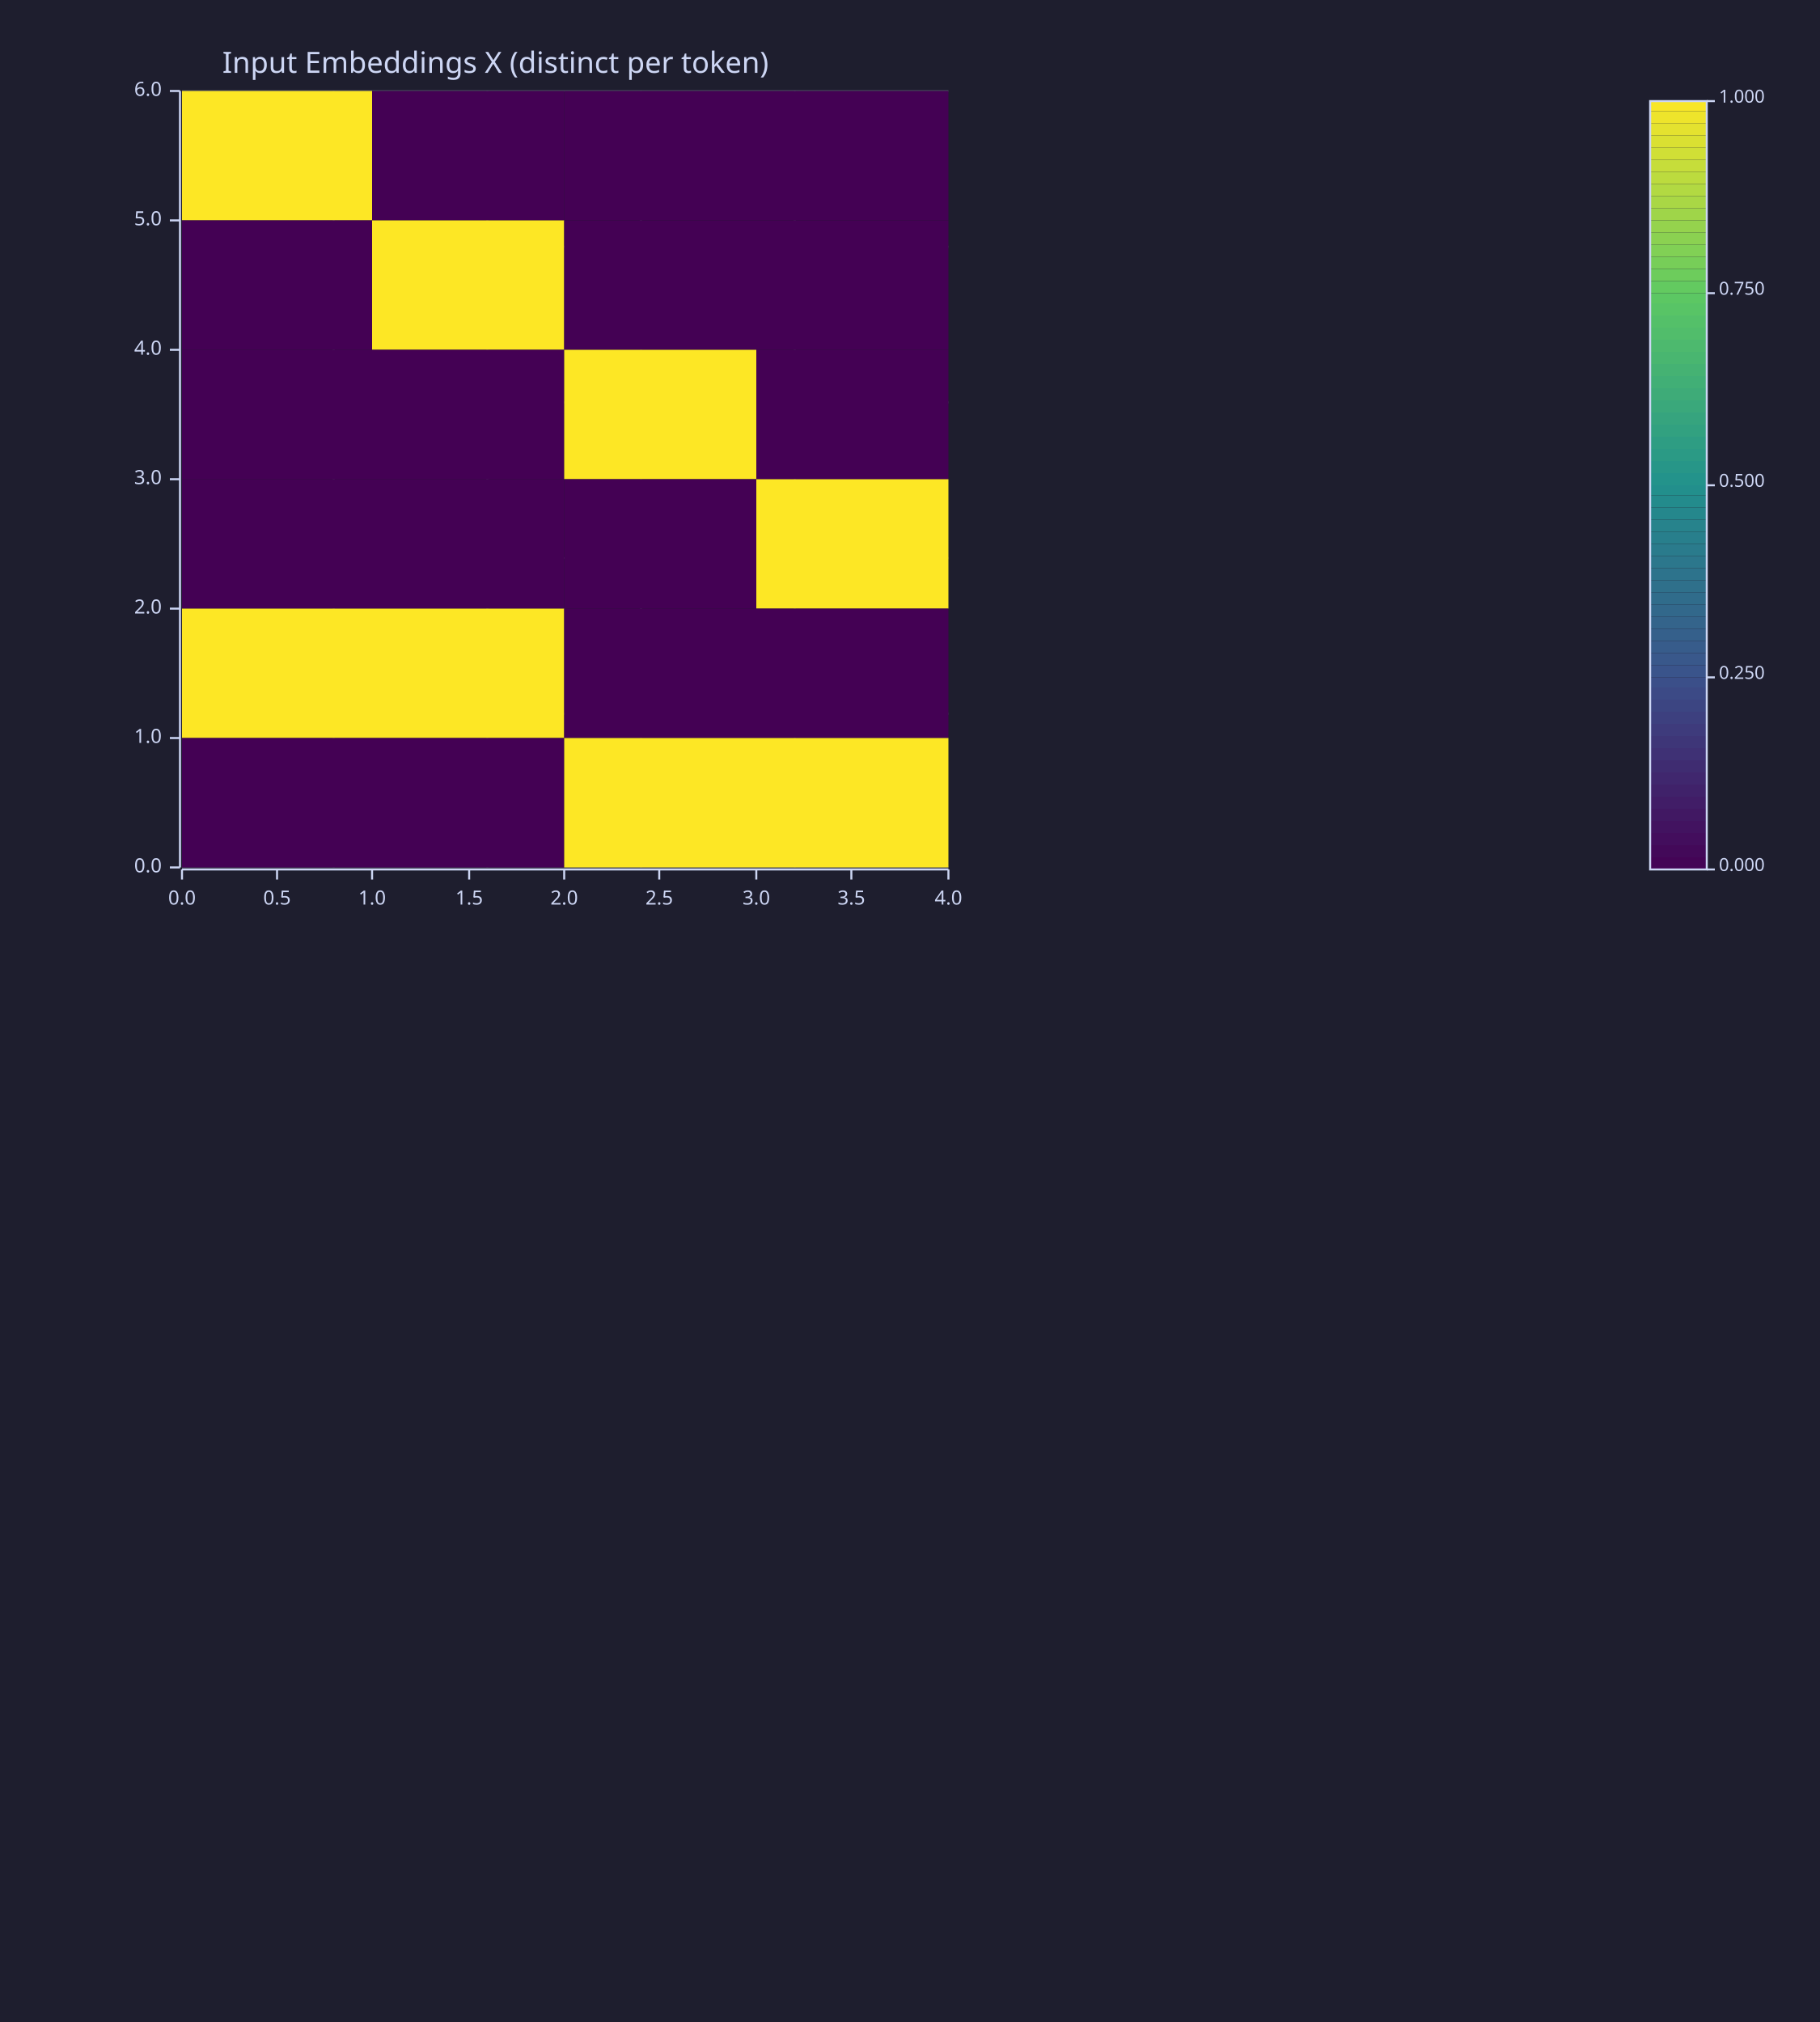
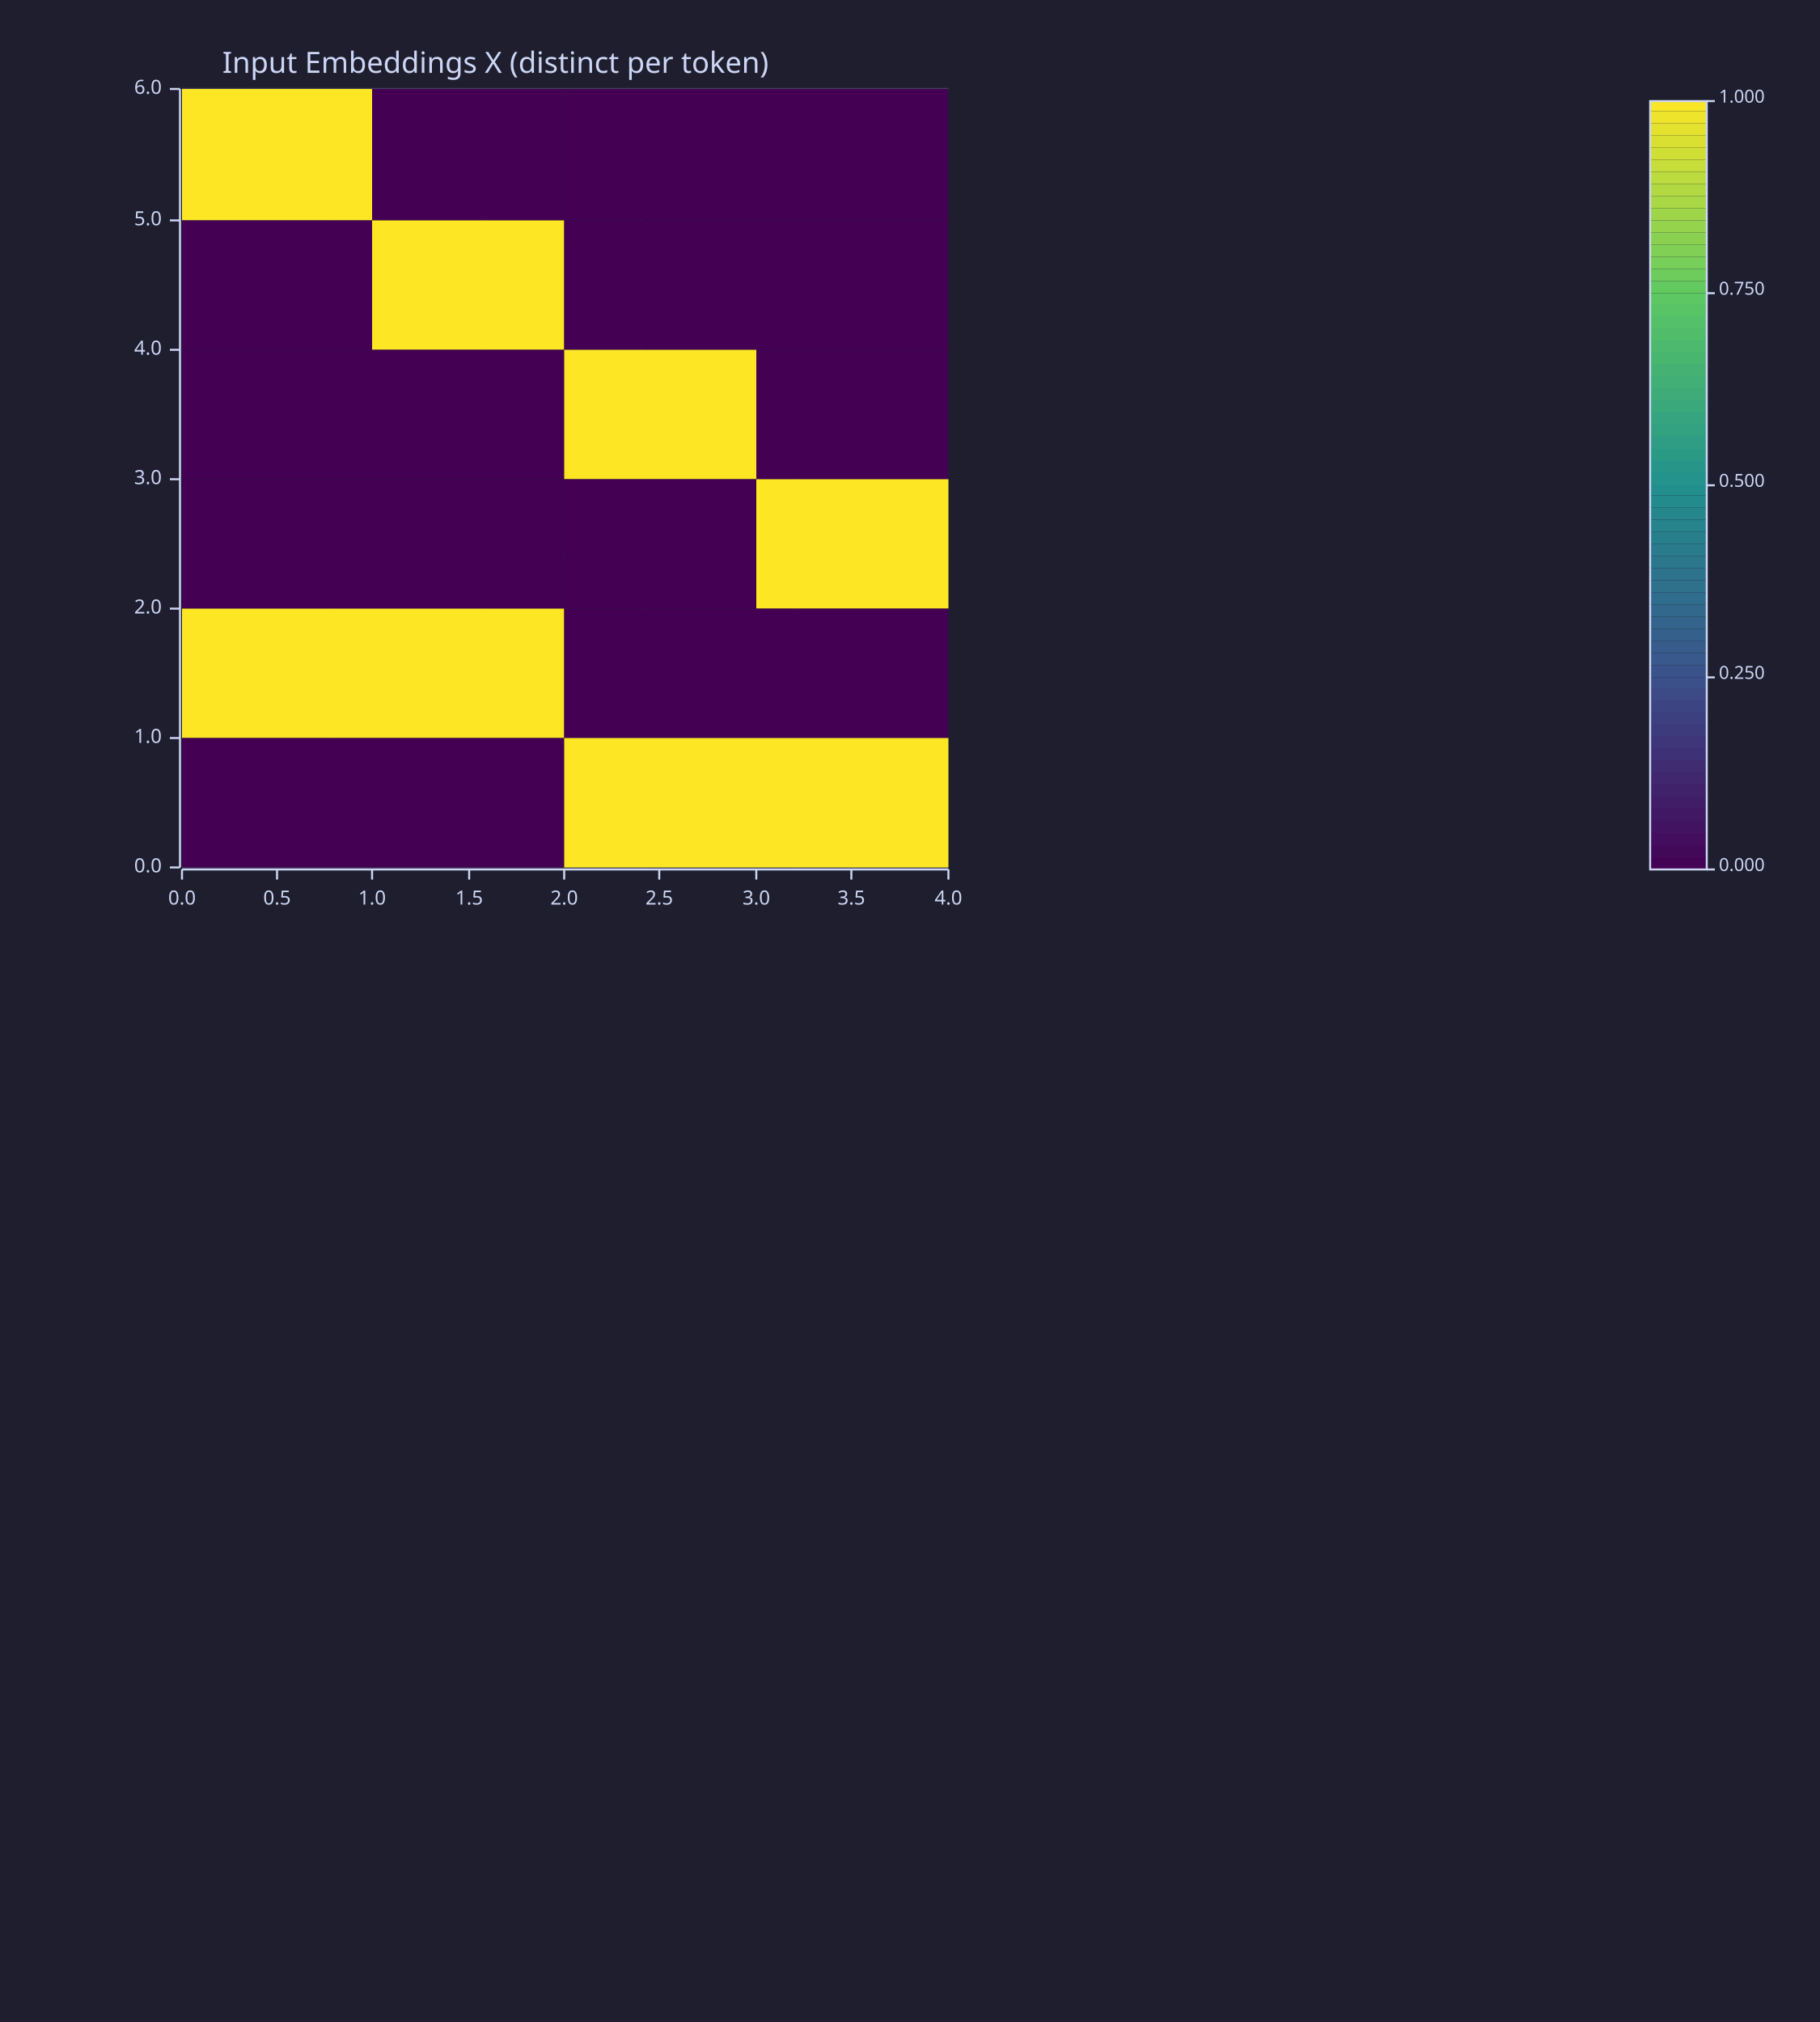
<svg xmlns="http://www.w3.org/2000/svg" width="900" height="1000" viewBox="0 0 900 1000">
  <rect x="0" y="0" width="900" height="1000" opacity="1" fill="#1E1E2E" stroke="none" />
  <rect x="0" y="0" width="900" height="500" opacity="1" fill="#1E1E2E" stroke="none" />
  <text x="245" y="25" dy="0.76em" text-anchor="middle" font-family="sans-serif" font-size="14.516" opacity="1" fill="#CDD6F4">
Input Embeddings X (distinct per token)
</text>
  <text x="20" y="237" dy="0.76em" text-anchor="middle" font-family="sans-serif" font-size="11.29" opacity="1" fill="#CDD6F4" transform="rotate(270, 20, 237)">

</text>
  <text x="280" y="480" dy="-0.5ex" text-anchor="middle" font-family="sans-serif" font-size="11.29" opacity="1" fill="#CDD6F4">

</text>
-   <polyline fill="none" opacity="1" stroke="#CDD6F4" stroke-width="1" points="89,45 89,429 " />
+   <polyline fill="none" opacity="1" stroke="#CDD6F4" stroke-width="1" points="89,44 89,429 " />
  <text x="80" y="429" dy="0.5ex" text-anchor="end" font-family="sans-serif" font-size="9.677" opacity="1" fill="#CDD6F4">
0.0
</text>
  <polyline fill="none" opacity="1" stroke="#CDD6F4" stroke-width="1" points="84,429 89,429 " />
  <text x="80" y="365" dy="0.5ex" text-anchor="end" font-family="sans-serif" font-size="9.677" opacity="1" fill="#CDD6F4">
1.0
</text>
  <polyline fill="none" opacity="1" stroke="#CDD6F4" stroke-width="1" points="84,365 89,365 " />
  <text x="80" y="301" dy="0.5ex" text-anchor="end" font-family="sans-serif" font-size="9.677" opacity="1" fill="#CDD6F4">
2.0
</text>
  <polyline fill="none" opacity="1" stroke="#CDD6F4" stroke-width="1" points="84,301 89,301 " />
  <text x="80" y="237" dy="0.5ex" text-anchor="end" font-family="sans-serif" font-size="9.677" opacity="1" fill="#CDD6F4">
3.0
</text>
  <polyline fill="none" opacity="1" stroke="#CDD6F4" stroke-width="1" points="84,237 89,237 " />
  <text x="80" y="173" dy="0.5ex" text-anchor="end" font-family="sans-serif" font-size="9.677" opacity="1" fill="#CDD6F4">
4.0
</text>
  <polyline fill="none" opacity="1" stroke="#CDD6F4" stroke-width="1" points="84,173 89,173 " />
  <text x="80" y="109" dy="0.5ex" text-anchor="end" font-family="sans-serif" font-size="9.677" opacity="1" fill="#CDD6F4">
5.0
</text>
  <polyline fill="none" opacity="1" stroke="#CDD6F4" stroke-width="1" points="84,109 89,109 " />
-   <text x="80" y="45" dy="0.5ex" text-anchor="end" font-family="sans-serif" font-size="9.677" opacity="1" fill="#CDD6F4">
+   <text x="80" y="44" dy="0.5ex" text-anchor="end" font-family="sans-serif" font-size="9.677" opacity="1" fill="#CDD6F4">
6.0
</text>
-   <polyline fill="none" opacity="1" stroke="#CDD6F4" stroke-width="1" points="84,45 89,45 " />
+   <polyline fill="none" opacity="1" stroke="#CDD6F4" stroke-width="1" points="84,44 89,44 " />
  <polyline fill="none" opacity="1" stroke="#CDD6F4" stroke-width="1" points="90,430 469,430 " />
  <text x="90" y="440" dy="0.76em" text-anchor="middle" font-family="sans-serif" font-size="9.677" opacity="1" fill="#CDD6F4">
0.0
</text>
  <polyline fill="none" opacity="1" stroke="#CDD6F4" stroke-width="1" points="90,430 90,435 " />
  <text x="137" y="440" dy="0.76em" text-anchor="middle" font-family="sans-serif" font-size="9.677" opacity="1" fill="#CDD6F4">
0.5
</text>
  <polyline fill="none" opacity="1" stroke="#CDD6F4" stroke-width="1" points="137,430 137,435 " />
  <text x="184" y="440" dy="0.76em" text-anchor="middle" font-family="sans-serif" font-size="9.677" opacity="1" fill="#CDD6F4">
1.0
</text>
  <polyline fill="none" opacity="1" stroke="#CDD6F4" stroke-width="1" points="184,430 184,435 " />
  <text x="232" y="440" dy="0.76em" text-anchor="middle" font-family="sans-serif" font-size="9.677" opacity="1" fill="#CDD6F4">
1.5
</text>
  <polyline fill="none" opacity="1" stroke="#CDD6F4" stroke-width="1" points="232,430 232,435 " />
  <text x="279" y="440" dy="0.76em" text-anchor="middle" font-family="sans-serif" font-size="9.677" opacity="1" fill="#CDD6F4">
2.0
</text>
  <polyline fill="none" opacity="1" stroke="#CDD6F4" stroke-width="1" points="279,430 279,435 " />
  <text x="326" y="440" dy="0.76em" text-anchor="middle" font-family="sans-serif" font-size="9.677" opacity="1" fill="#CDD6F4">
2.5
</text>
  <polyline fill="none" opacity="1" stroke="#CDD6F4" stroke-width="1" points="326,430 326,435 " />
  <text x="374" y="440" dy="0.76em" text-anchor="middle" font-family="sans-serif" font-size="9.677" opacity="1" fill="#CDD6F4">
3.0
</text>
  <polyline fill="none" opacity="1" stroke="#CDD6F4" stroke-width="1" points="374,430 374,435 " />
  <text x="421" y="440" dy="0.76em" text-anchor="middle" font-family="sans-serif" font-size="9.677" opacity="1" fill="#CDD6F4">
3.5
</text>
  <polyline fill="none" opacity="1" stroke="#CDD6F4" stroke-width="1" points="421,430 421,435 " />
  <text x="469" y="440" dy="0.76em" text-anchor="middle" font-family="sans-serif" font-size="9.677" opacity="1" fill="#CDD6F4">
4.0
</text>
  <polyline fill="none" opacity="1" stroke="#CDD6F4" stroke-width="1" points="469,430 469,435 " />
  <polyline fill="none" opacity="0.3" stroke="#9696B4" stroke-width="1" points="90,429 469,429 " />
-   <polyline fill="none" opacity="0.3" stroke="#9696B4" stroke-width="1" points="90,353 469,353 " />
-   <polyline fill="none" opacity="0.3" stroke="#9696B4" stroke-width="1" points="90,276 469,276 " />
-   <polyline fill="none" opacity="0.3" stroke="#9696B4" stroke-width="1" points="90,199 469,199 " />
-   <polyline fill="none" opacity="0.3" stroke="#9696B4" stroke-width="1" points="90,122 469,122 " />
-   <polyline fill="none" opacity="0.3" stroke="#9696B4" stroke-width="1" points="90,45 469,45 " />
-   <polyline fill="none" opacity="0.3" stroke="#9696B4" stroke-width="1" points="165,429 165,45 " />
-   <polyline fill="none" opacity="0.3" stroke="#9696B4" stroke-width="1" points="241,429 241,45 " />
-   <polyline fill="none" opacity="0.3" stroke="#9696B4" stroke-width="1" points="317,429 317,45 " />
-   <polyline fill="none" opacity="0.3" stroke="#9696B4" stroke-width="1" points="393,429 393,45 " />
-   <rect x="90" y="45" width="94" height="64" opacity="1" fill="#FDE725" stroke="none" />
-   <rect x="184" y="45" width="95" height="64" opacity="1" fill="#440154" stroke="none" />
-   <rect x="279" y="45" width="95" height="64" opacity="1" fill="#440154" stroke="none" />
-   <rect x="374" y="45" width="95" height="64" opacity="1" fill="#440154" stroke="none" />
+   <polyline fill="none" opacity="0.3" stroke="#9696B4" stroke-width="1" points="90,352 469,352 " />
+   <polyline fill="none" opacity="0.3" stroke="#9696B4" stroke-width="1" points="90,275 469,275 " />
+   <polyline fill="none" opacity="0.3" stroke="#9696B4" stroke-width="1" points="90,198 469,198 " />
+   <polyline fill="none" opacity="0.3" stroke="#9696B4" stroke-width="1" points="90,121 469,121 " />
+   <polyline fill="none" opacity="0.3" stroke="#9696B4" stroke-width="1" points="90,44 469,44 " />
+   <polyline fill="none" opacity="0.3" stroke="#9696B4" stroke-width="1" points="165,429 165,44 " />
+   <polyline fill="none" opacity="0.3" stroke="#9696B4" stroke-width="1" points="241,429 241,44 " />
+   <polyline fill="none" opacity="0.3" stroke="#9696B4" stroke-width="1" points="317,429 317,44 " />
+   <polyline fill="none" opacity="0.3" stroke="#9696B4" stroke-width="1" points="393,429 393,44 " />
+   <rect x="90" y="44" width="94" height="65" opacity="1" fill="#FDE725" stroke="none" />
+   <rect x="184" y="44" width="95" height="65" opacity="1" fill="#440154" stroke="none" />
+   <rect x="279" y="44" width="95" height="65" opacity="1" fill="#440154" stroke="none" />
+   <rect x="374" y="44" width="95" height="65" opacity="1" fill="#440154" stroke="none" />
  <rect x="90" y="109" width="94" height="64" opacity="1" fill="#440154" stroke="none" />
  <rect x="184" y="109" width="95" height="64" opacity="1" fill="#FDE725" stroke="none" />
  <rect x="279" y="109" width="95" height="64" opacity="1" fill="#440154" stroke="none" />
  <rect x="374" y="109" width="95" height="64" opacity="1" fill="#440154" stroke="none" />
  <rect x="90" y="173" width="94" height="64" opacity="1" fill="#440154" stroke="none" />
  <rect x="184" y="173" width="95" height="64" opacity="1" fill="#440154" stroke="none" />
  <rect x="279" y="173" width="95" height="64" opacity="1" fill="#FDE725" stroke="none" />
  <rect x="374" y="173" width="95" height="64" opacity="1" fill="#440154" stroke="none" />
  <rect x="90" y="237" width="94" height="64" opacity="1" fill="#440154" stroke="none" />
  <rect x="184" y="237" width="95" height="64" opacity="1" fill="#440154" stroke="none" />
  <rect x="279" y="237" width="95" height="64" opacity="1" fill="#440154" stroke="none" />
  <rect x="374" y="237" width="95" height="64" opacity="1" fill="#FDE725" stroke="none" />
  <rect x="90" y="301" width="94" height="64" opacity="1" fill="#FDE725" stroke="none" />
  <rect x="184" y="301" width="95" height="64" opacity="1" fill="#FDE725" stroke="none" />
  <rect x="279" y="301" width="95" height="64" opacity="1" fill="#440154" stroke="none" />
  <rect x="374" y="301" width="95" height="64" opacity="1" fill="#440154" stroke="none" />
  <rect x="90" y="365" width="94" height="64" opacity="1" fill="#440154" stroke="none" />
  <rect x="184" y="365" width="95" height="64" opacity="1" fill="#440154" stroke="none" />
  <rect x="279" y="365" width="95" height="64" opacity="1" fill="#FDE725" stroke="none" />
  <rect x="374" y="365" width="95" height="64" opacity="1" fill="#FDE725" stroke="none" />
  <rect x="816" y="50" width="28" height="5" opacity="1" fill="#F8E627" stroke="none" />
  <rect x="816" y="55" width="28" height="6" opacity="1" fill="#EEE42B" stroke="none" />
  <rect x="816" y="61" width="28" height="6" opacity="1" fill="#E4E22F" stroke="none" />
  <rect x="816" y="67" width="28" height="6" opacity="1" fill="#DAE032" stroke="none" />
  <rect x="816" y="73" width="28" height="6" opacity="1" fill="#D0DF36" stroke="none" />
  <rect x="816" y="79" width="28" height="6" opacity="1" fill="#C6DD3A" stroke="none" />
  <rect x="816" y="85" width="28" height="6" opacity="1" fill="#BCDB3E" stroke="none" />
  <rect x="816" y="91" width="28" height="6" opacity="1" fill="#B2D942" stroke="none" />
  <rect x="816" y="97" width="28" height="6" opacity="1" fill="#A9D745" stroke="none" />
  <rect x="816" y="103" width="28" height="6" opacity="1" fill="#9FD549" stroke="none" />
  <rect x="816" y="109" width="28" height="6" opacity="1" fill="#95D34D" stroke="none" />
  <rect x="816" y="115" width="28" height="6" opacity="1" fill="#8BD151" stroke="none" />
  <rect x="816" y="121" width="28" height="6" opacity="1" fill="#81D055" stroke="none" />
  <rect x="816" y="127" width="28" height="6" opacity="1" fill="#77CE58" stroke="none" />
  <rect x="816" y="133" width="28" height="6" opacity="1" fill="#6DCC5C" stroke="none" />
  <rect x="816" y="139" width="28" height="6" opacity="1" fill="#63CA60" stroke="none" />
  <rect x="816" y="145" width="28" height="5" opacity="1" fill="#5CC763" stroke="none" />
  <rect x="816" y="150" width="28" height="6" opacity="1" fill="#58C466" stroke="none" />
  <rect x="816" y="156" width="28" height="6" opacity="1" fill="#54C069" stroke="none" />
  <rect x="816" y="162" width="28" height="6" opacity="1" fill="#51BD6B" stroke="none" />
  <rect x="816" y="168" width="28" height="6" opacity="1" fill="#4DB96E" stroke="none" />
  <rect x="816" y="174" width="28" height="6" opacity="1" fill="#49B670" stroke="none" />
  <rect x="816" y="180" width="28" height="6" opacity="1" fill="#45B273" stroke="none" />
  <rect x="816" y="186" width="28" height="6" opacity="1" fill="#41AF76" stroke="none" />
  <rect x="816" y="192" width="28" height="6" opacity="1" fill="#3EAB78" stroke="none" />
  <rect x="816" y="198" width="28" height="6" opacity="1" fill="#3AA87B" stroke="none" />
  <rect x="816" y="204" width="28" height="6" opacity="1" fill="#36A47E" stroke="none" />
  <rect x="816" y="210" width="28" height="6" opacity="1" fill="#32A180" stroke="none" />
  <rect x="816" y="216" width="28" height="6" opacity="1" fill="#2E9D83" stroke="none" />
  <rect x="816" y="222" width="28" height="6" opacity="1" fill="#2B9A85" stroke="none" />
  <rect x="816" y="228" width="28" height="6" opacity="1" fill="#279688" stroke="none" />
  <rect x="816" y="234" width="28" height="6" opacity="1" fill="#23938B" stroke="none" />
  <rect x="816" y="240" width="28" height="5" opacity="1" fill="#228F8C" stroke="none" />
  <rect x="816" y="245" width="28" height="6" opacity="1" fill="#238B8C" stroke="none" />
  <rect x="816" y="251" width="28" height="6" opacity="1" fill="#25878C" stroke="none" />
  <rect x="816" y="257" width="28" height="6" opacity="1" fill="#27838C" stroke="none" />
  <rect x="816" y="263" width="28" height="6" opacity="1" fill="#287F8C" stroke="none" />
  <rect x="816" y="269" width="28" height="6" opacity="1" fill="#2A7B8C" stroke="none" />
  <rect x="816" y="275" width="28" height="6" opacity="1" fill="#2C778C" stroke="none" />
  <rect x="816" y="281" width="28" height="6" opacity="1" fill="#2D738C" stroke="none" />
  <rect x="816" y="287" width="28" height="6" opacity="1" fill="#2F708B" stroke="none" />
  <rect x="816" y="293" width="28" height="6" opacity="1" fill="#306C8B" stroke="none" />
  <rect x="816" y="299" width="28" height="6" opacity="1" fill="#32688B" stroke="none" />
  <rect x="816" y="305" width="28" height="6" opacity="1" fill="#34648B" stroke="none" />
  <rect x="816" y="311" width="28" height="6" opacity="1" fill="#35608B" stroke="none" />
  <rect x="816" y="317" width="28" height="6" opacity="1" fill="#375C8B" stroke="none" />
  <rect x="816" y="323" width="28" height="6" opacity="1" fill="#39588B" stroke="none" />
  <rect x="816" y="329" width="28" height="6" opacity="1" fill="#3A548B" stroke="none" />
  <rect x="816" y="335" width="28" height="5" opacity="1" fill="#3B4F89" stroke="none" />
  <rect x="816" y="340" width="28" height="6" opacity="1" fill="#3C4A86" stroke="none" />
  <rect x="816" y="346" width="28" height="6" opacity="1" fill="#3C4582" stroke="none" />
  <rect x="816" y="352" width="28" height="6" opacity="1" fill="#3D407F" stroke="none" />
  <rect x="816" y="358" width="28" height="6" opacity="1" fill="#3E3B7C" stroke="none" />
  <rect x="816" y="364" width="28" height="6" opacity="1" fill="#3E3678" stroke="none" />
  <rect x="816" y="370" width="28" height="6" opacity="1" fill="#3F3175" stroke="none" />
  <rect x="816" y="376" width="28" height="6" opacity="1" fill="#3F2C71" stroke="none" />
  <rect x="816" y="382" width="28" height="6" opacity="1" fill="#40276E" stroke="none" />
  <rect x="816" y="388" width="28" height="6" opacity="1" fill="#40226A" stroke="none" />
  <rect x="816" y="394" width="28" height="6" opacity="1" fill="#411D67" stroke="none" />
  <rect x="816" y="400" width="28" height="6" opacity="1" fill="#411863" stroke="none" />
  <rect x="816" y="406" width="28" height="6" opacity="1" fill="#421360" stroke="none" />
  <rect x="816" y="412" width="28" height="6" opacity="1" fill="#430E5D" stroke="none" />
  <rect x="816" y="418" width="28" height="6" opacity="1" fill="#430959" stroke="none" />
  <rect x="816" y="424" width="28" height="6" opacity="1" fill="#440456" stroke="none" />
  <rect x="816" y="50" width="28" height="380" opacity="1" fill="none" stroke="#CDD6F4" />
  <polyline fill="none" opacity="1" stroke="#CDD6F4" stroke-width="1" points="844,430 848,430 " />
  <text x="850" y="424" dy="0.76em" text-anchor="start" font-family="sans-serif" font-size="8.871" opacity="1" fill="#CDD6F4">
0.000
</text>
  <polyline fill="none" opacity="1" stroke="#CDD6F4" stroke-width="1" points="844,335 848,335 " />
  <text x="850" y="329" dy="0.76em" text-anchor="start" font-family="sans-serif" font-size="8.871" opacity="1" fill="#CDD6F4">
0.250
</text>
  <polyline fill="none" opacity="1" stroke="#CDD6F4" stroke-width="1" points="844,240 848,240 " />
  <text x="850" y="234" dy="0.76em" text-anchor="start" font-family="sans-serif" font-size="8.871" opacity="1" fill="#CDD6F4">
0.500
</text>
  <polyline fill="none" opacity="1" stroke="#CDD6F4" stroke-width="1" points="844,145 848,145 " />
  <text x="850" y="139" dy="0.76em" text-anchor="start" font-family="sans-serif" font-size="8.871" opacity="1" fill="#CDD6F4">
0.750
</text>
  <polyline fill="none" opacity="1" stroke="#CDD6F4" stroke-width="1" points="844,50 848,50 " />
  <text x="850" y="44" dy="0.76em" text-anchor="start" font-family="sans-serif" font-size="8.871" opacity="1" fill="#CDD6F4">
1.000
</text>
</svg>
